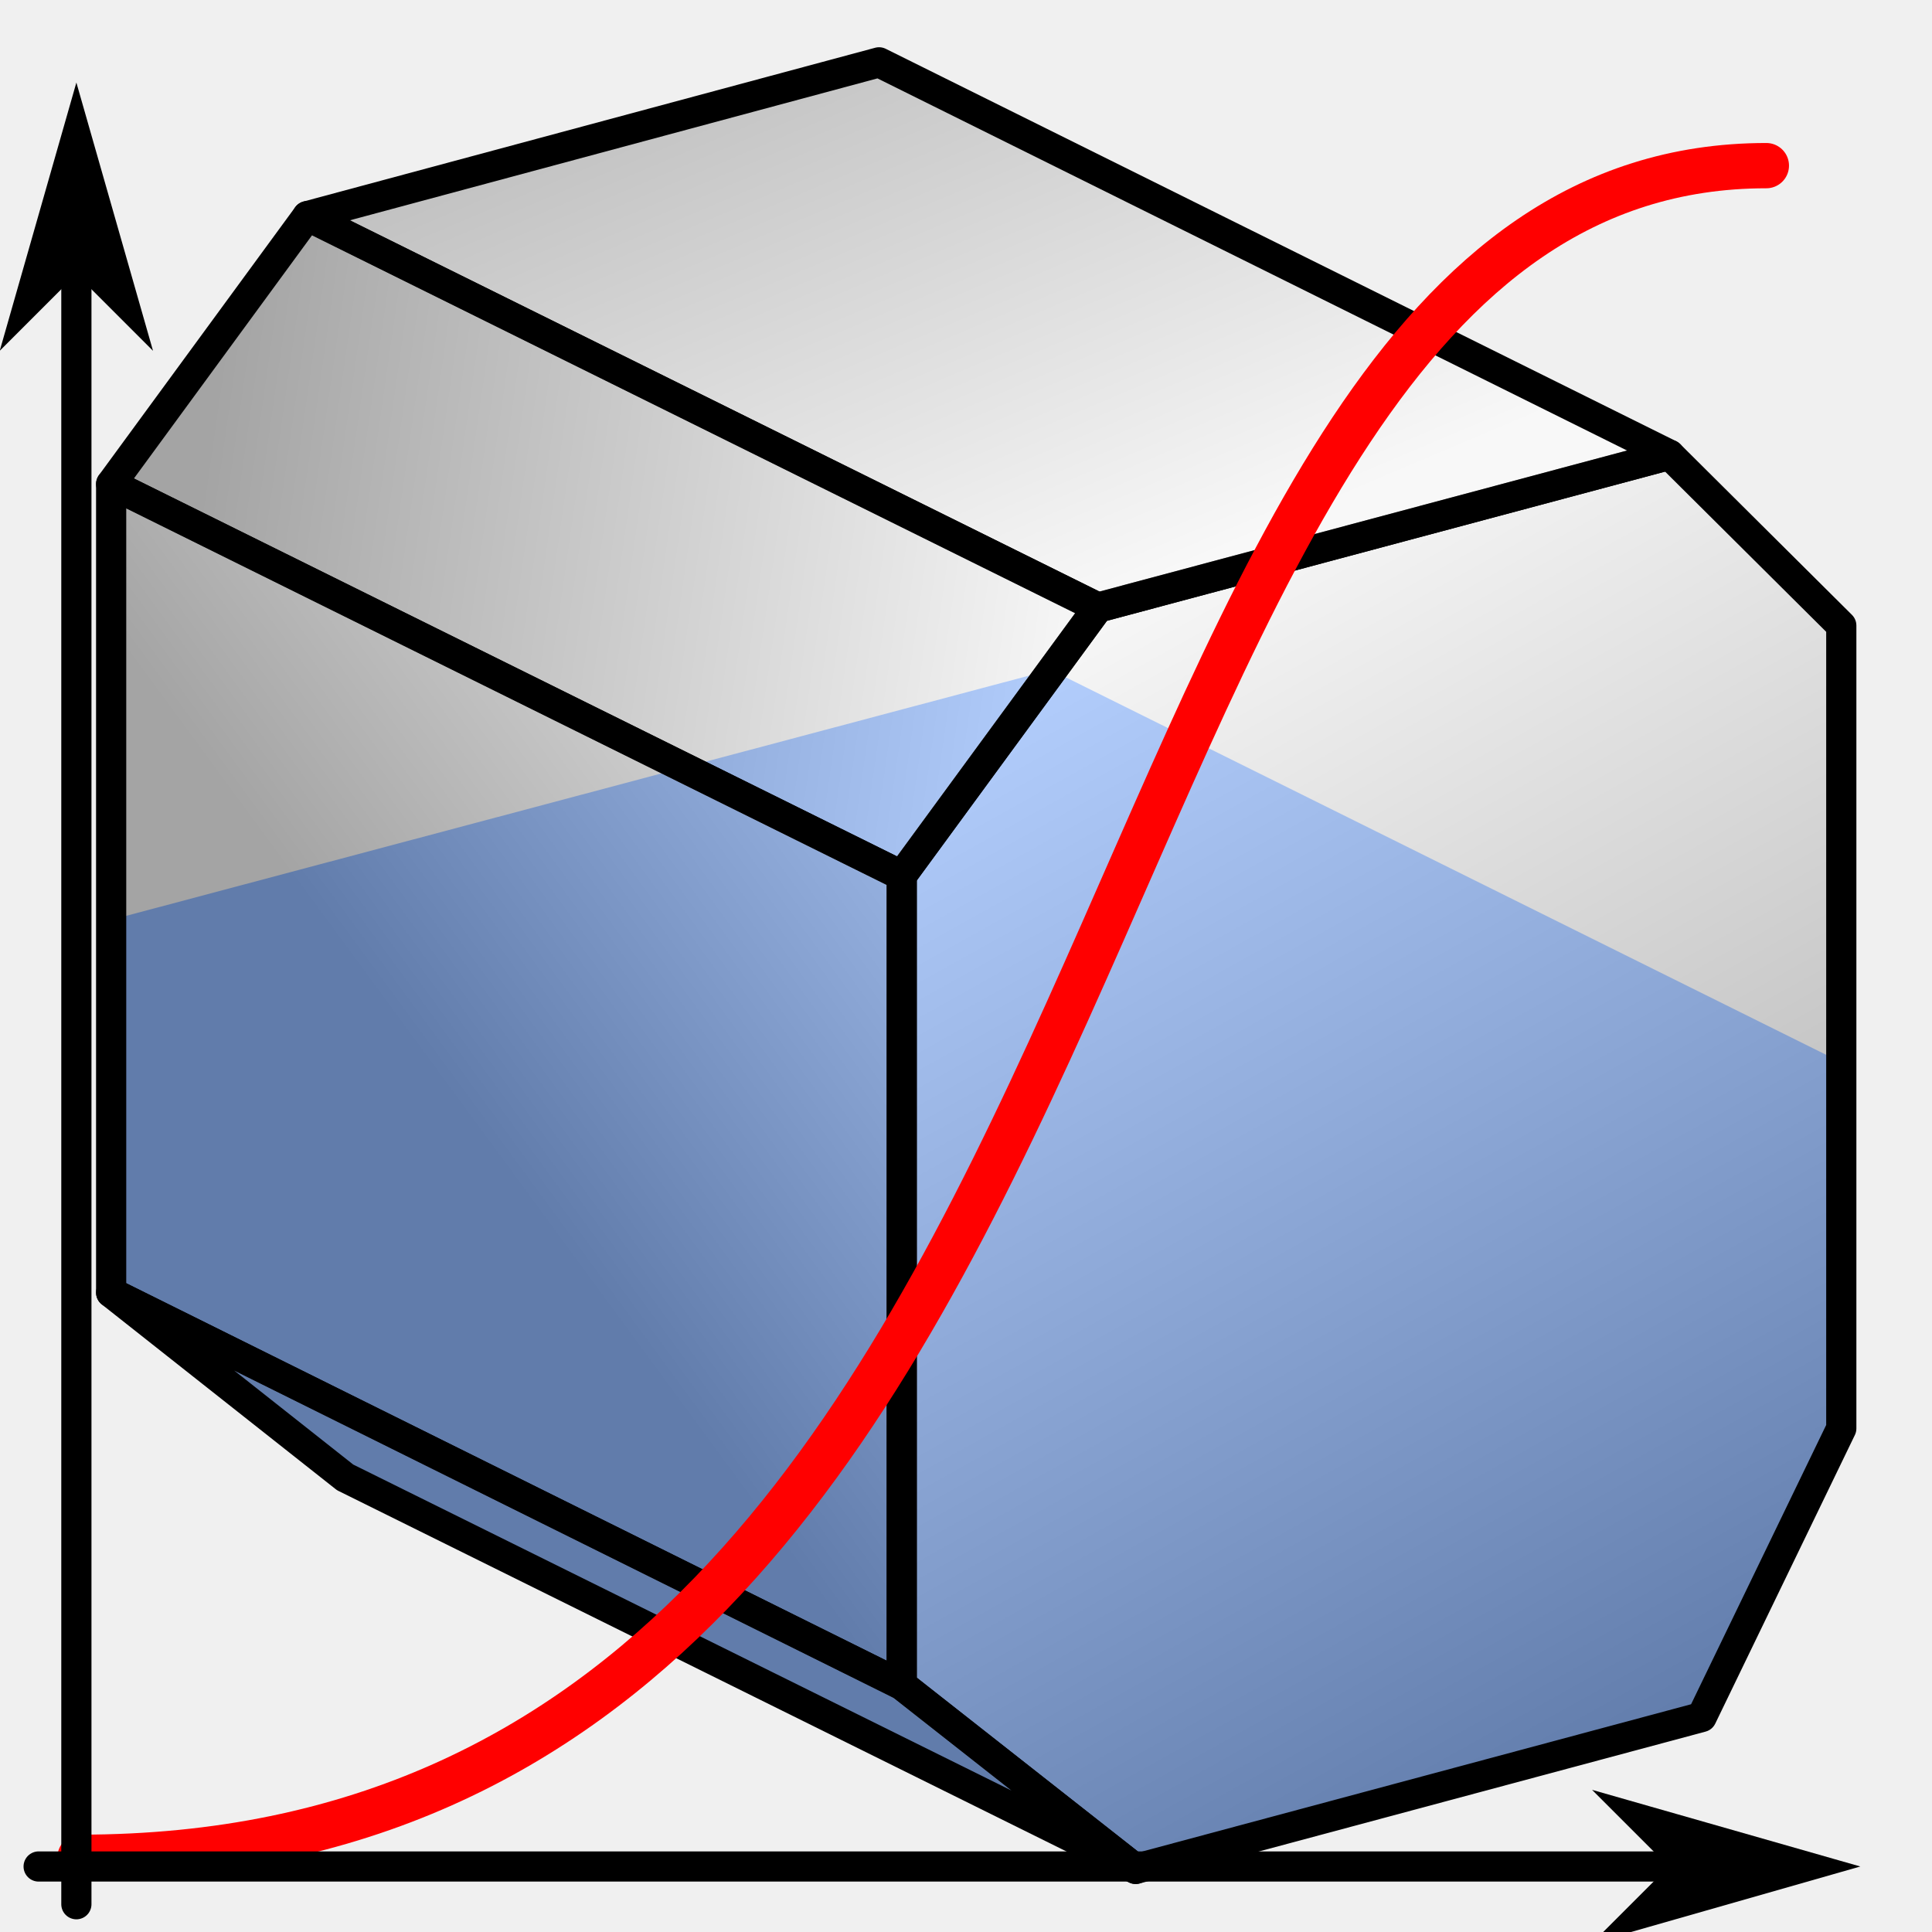
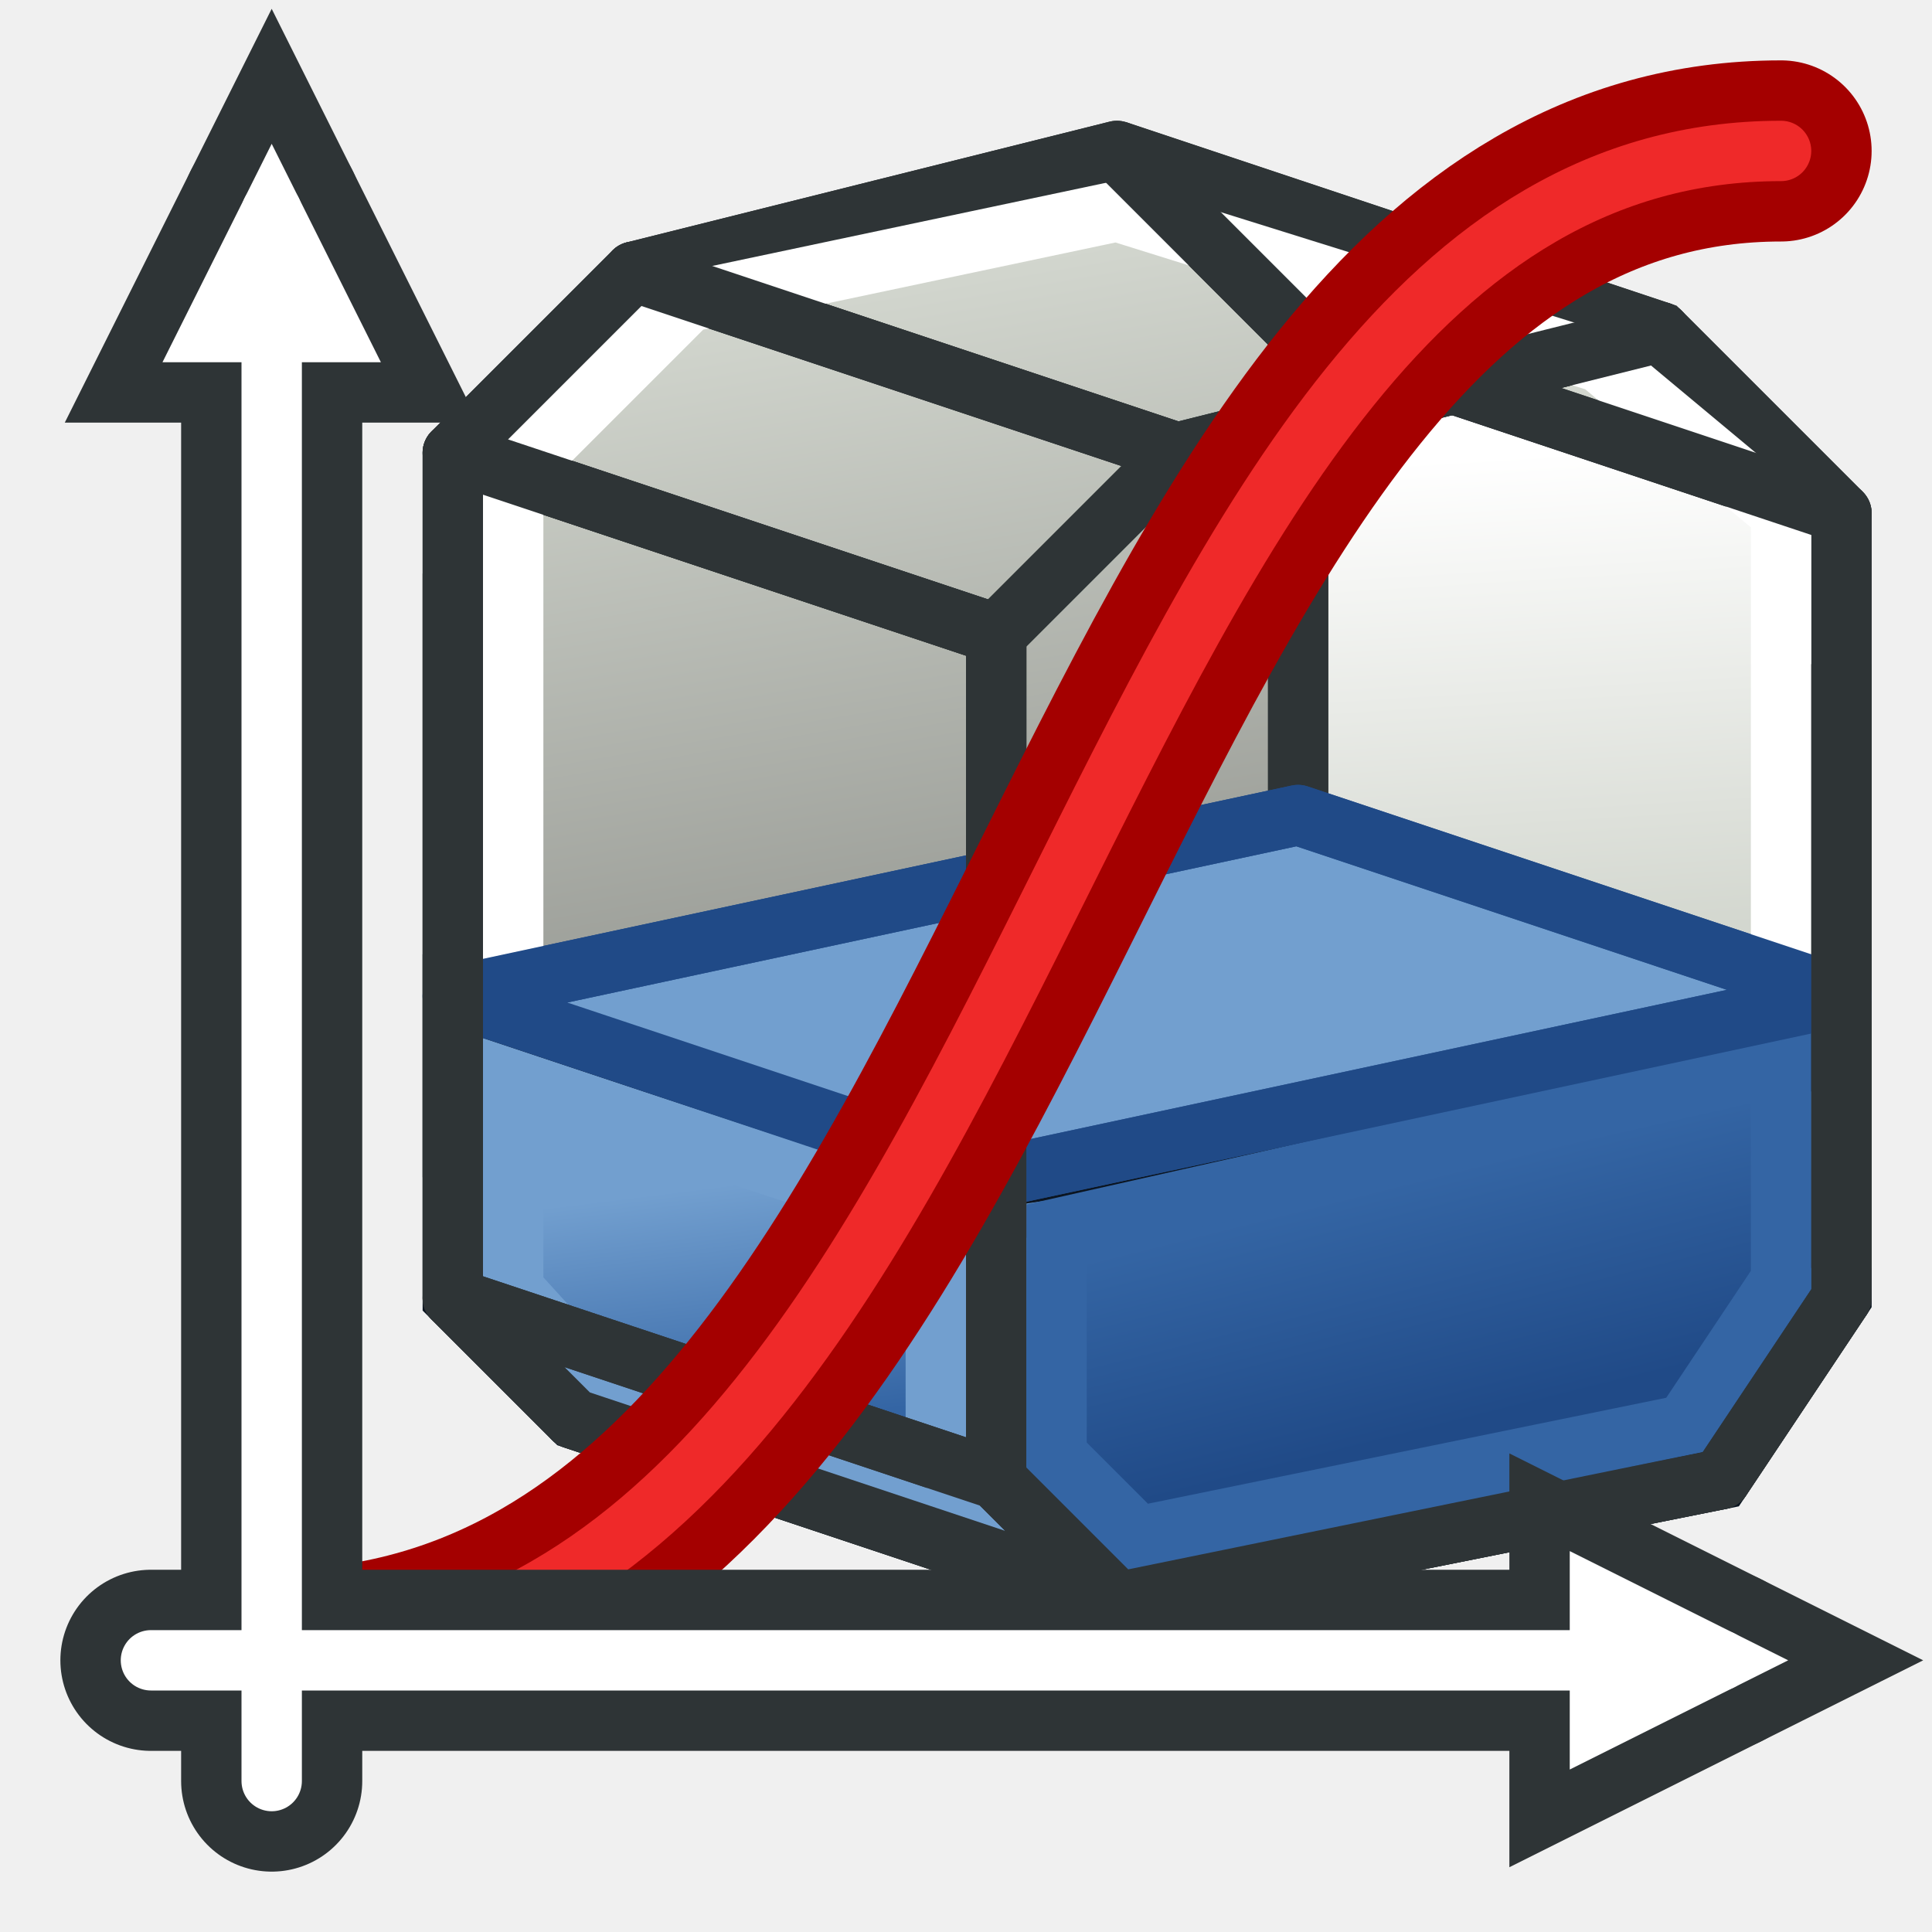
<svg xmlns="http://www.w3.org/2000/svg" xmlns:xlink="http://www.w3.org/1999/xlink" width="64px" height="64px" id="svg2985" version="1.1">
  <defs id="defs2987">
+     <linearGradient id="linearGradient3310">
+       <stop id="stop3312" offset="0" style="stop-color:#d3d7cf;stop-opacity:1;" />
+       <stop id="stop3314" offset="1" style="stop-color:#ffffff;stop-opacity:1" />
+     </linearGradient>
+     <linearGradient id="linearGradient4173">
+       <stop style="stop-color:#d3d7cf;stop-opacity:1;" offset="0" id="stop4175" />
+       <stop style="stop-color:#d3d7cf;stop-opacity:0;" offset="1" id="stop4177" />
+     </linearGradient>
+     <linearGradient id="linearGradient4165">
+       <stop style="stop-color:#888a85;stop-opacity:1" offset="0" id="stop4167" />
+       <stop style="stop-color:#d3d7cf;stop-opacity:1" offset="1" id="stop4169" />
+     </linearGradient>
+     <linearGradient id="linearGradient4060">
+       <stop style="stop-color:#204a87;stop-opacity:1;" offset="0" id="stop4062" />
+       <stop style="stop-color:#3465a4;stop-opacity:1" offset="1" id="stop4064" />
+     </linearGradient>
+     <linearGradient id="linearGradient4050">
+       <stop style="stop-color:#3465a4;stop-opacity:1" offset="0" id="stop4052" />
+       <stop style="stop-color:#729fcf;stop-opacity:1" offset="1" id="stop4054" />
+     </linearGradient>
    <linearGradient id="linearGradient4113">
      <stop id="stop4115" offset="0" style="stop-color:#6f6f6f;stop-opacity:0.502;" />
      <stop id="stop4117" offset="1" style="stop-color:#ffffff;stop-opacity:0.502;" />
    </linearGradient>
    <linearGradient id="linearGradient4081">
      <stop id="stop4083" offset="0" style="stop-color:#808080;stop-opacity:0.502;" />
      <stop id="stop4085" offset="1" style="stop-color:#ffffff;stop-opacity:0.502;" />
    </linearGradient>
    <linearGradient id="linearGradient4049">
      <stop id="stop4051" offset="0" style="stop-color:#c1c1c1;stop-opacity:0.502;" />
      <stop id="stop4053" offset="1" style="stop-color:#ffffff;stop-opacity:0.502;" />
    </linearGradient>
    <linearGradient id="linearGradient4015">
      <stop style="stop-color:#585858;stop-opacity:0.502;" offset="0" id="stop4017" />
      <stop style="stop-color:#ffffff;stop-opacity:0.502;" offset="1" id="stop4019" />
    </linearGradient>
    <linearGradient id="linearGradient3968">
      <stop id="stop3970" offset="0" style="stop-color:#000000;stop-opacity:1;" />
      <stop style="stop-color:#828282;stop-opacity:1;" offset="0.54" id="stop3976" />
      <stop style="stop-color:#606060;stop-opacity:1;" offset="0.771" id="stop3974" />
      <stop id="stop3972" offset="1" style="stop-color:#000000;stop-opacity:1;" />
    </linearGradient>
    <linearGradient id="linearGradient3911">
      <stop style="stop-color:#000000;stop-opacity:1;" offset="0" id="stop3913" />
      <stop style="stop-color:#000000;stop-opacity:0;" offset="1" id="stop3915" />
    </linearGradient>
    <linearGradient id="linearGradient3903">
      <stop style="stop-color:#000000;stop-opacity:1;" offset="0" id="stop3905" />
      <stop style="stop-color:#000000;stop-opacity:0;" offset="1" id="stop3907" />
    </linearGradient>
    <linearGradient id="linearGradient4722">
      <stop style="stop-color:#ffffff;stop-opacity:1;" offset="0" id="stop4724" />
      <stop style="stop-color:#bebebe;stop-opacity:1;" offset="1" id="stop4726" />
    </linearGradient>
    <marker orient="auto" refY="0.0" refX="0.0" id="Arrow1Mend" style="overflow:visible;">
      <path id="path3873" d="M 0.0,0.0 L 5.0,-5.0 L -12.5,0.0 L 5.0,5.0 L 0.0,0.0 z " style="fill-rule:evenodd;stroke:#000000;stroke-width:1.0pt;" transform="scale(0.4) rotate(180) translate(10,0)" />
    </marker>
    <marker orient="auto" refY="0.0" refX="0.0" id="Arrow1Lend" style="overflow:visible;">
      <path id="path3867" d="M 0.0,0.0 L 5.0,-5.0 L -12.5,0.0 L 5.0,5.0 L 0.0,0.0 z " style="fill-rule:evenodd;stroke:#000000;stroke-width:1.0pt;" transform="scale(0.8) rotate(180) translate(12.5,0)" />
    </marker>
    <linearGradient id="linearGradient3937">
      <stop style="stop-color:#be7328;stop-opacity:1;" offset="0" id="stop3939" />
      <stop style="stop-color:#dc962d;stop-opacity:1;" offset="1" id="stop3941" />
    </linearGradient>
    <linearGradient id="linearGradient3929">
      <stop id="stop3931" offset="0" style="stop-color:#c88c3c;stop-opacity:1;" />
      <stop id="stop3933" offset="1" style="stop-color:#ffff96;stop-opacity:1;" />
    </linearGradient>
    <linearGradient id="linearGradient3893">
      <stop style="stop-color:#505050;stop-opacity:1;" offset="0" id="stop3895" />
      <stop style="stop-color:#aaaaaa;stop-opacity:1;" offset="1" id="stop3897" />
    </linearGradient>
    <linearGradient id="linearGradient3873">
      <stop style="stop-color:#f0be6e;stop-opacity:1;" offset="0" id="stop3875" />
      <stop style="stop-color:#c88228;stop-opacity:1;" offset="1" id="stop3877" />
    </linearGradient>
    <linearGradient id="linearGradient3863">
      <stop id="stop3865" offset="0" style="stop-color:#6e4b18;stop-opacity:1;" />
      <stop id="stop3867" offset="1" style="stop-color:#c88228;stop-opacity:1;" />
    </linearGradient>
    <linearGradient id="linearGradient3979">
      <stop id="stop3981" offset="0" style="stop-color:#ffffff;stop-opacity:1;" />
      <stop id="stop3983" offset="1" style="stop-color:#ff9600;stop-opacity:1;" />
    </linearGradient>
    <linearGradient id="linearGradient3971">
      <stop id="stop3973" offset="0" style="stop-color:#ffffff;stop-opacity:1;" />
      <stop id="stop3975" offset="1" style="stop-color:#be7300;stop-opacity:1;" />
    </linearGradient>
    <marker orient="auto" refY="0.0" refX="0.0" id="Arrow1Send" style="overflow:visible;">
      <path id="path4031" d="M 0.0,0.0 L 5.0,-5.0 L -12.5,0.0 L 5.0,5.0 L 0.0,0.0 z " style="fill-rule:evenodd;stroke:#000000;stroke-width:1.0pt;" transform="scale(0.2) rotate(180) translate(6,0)" />
    </marker>
    <marker orient="auto" refY="0.0" refX="0.0" id="Arrow2Send" style="overflow:visible;">
      <path id="path4049" style="fill-rule:evenodd;stroke-width:0.625;stroke-linejoin:round;" d="M 8.719,4.034 L -2.207,0.016 L 8.719,-4.002 C 6.973,-1.63 6.983,1.616 8.719,4.034 z " transform="scale(0.3) rotate(180) translate(-2.3,0)" />
    </marker>
    <marker orient="auto" refY="0.0" refX="0.0" id="Arrow2Sstart" style="overflow:visible">
      <path id="path4046" style="fill-rule:evenodd;stroke-width:0.625;stroke-linejoin:round" d="M 8.719,4.034 L -2.207,0.016 L 8.719,-4.002 C 6.973,-1.63 6.983,1.616 8.719,4.034 z " transform="scale(0.3) translate(-2.3,0)" />
    </marker>
    <marker orient="auto" refY="0.0" refX="0.0" id="Arrow2Mstart" style="overflow:visible">
      <path id="path4040" style="fill-rule:evenodd;stroke-width:0.625;stroke-linejoin:round" d="M 8.719,4.034 L -2.207,0.016 L 8.719,-4.002 C 6.973,-1.63 6.983,1.616 8.719,4.034 z " transform="scale(0.6) translate(0,0)" />
    </marker>
    <linearGradient id="linearGradient3900">
      <stop style="stop-color:#ffffff;stop-opacity:1;" offset="0" id="stop3902" />
      <stop style="stop-color:#a0a0a0;stop-opacity:1;" offset="1" id="stop3904" />
    </linearGradient>
    <linearGradient id="linearGradient3882">
      <stop style="stop-color:#ffffff;stop-opacity:1;" offset="0" id="stop3884" />
      <stop style="stop-color:#960000;stop-opacity:1;" offset="1" id="stop3886" />
    </linearGradient>
    <linearGradient id="linearGradient3860">
      <stop style="stop-color:#1e76e3;stop-opacity:1;" offset="0" id="stop3862" />
      <stop style="stop-color:#ffffff;stop-opacity:1;" offset="1" id="stop3864" />
    </linearGradient>
    <linearGradient xlink:href="#linearGradient3860-6" id="linearGradient3866-5" x1="31.125" y1="61.411" x2="30.114" y2="12.161" gradientUnits="userSpaceOnUse" />
    <linearGradient id="linearGradient3860-6">
      <stop style="stop-color:#5a9ff5;stop-opacity:1;" offset="0" id="stop3862-4" />
      <stop style="stop-color:#ffffff;stop-opacity:1;" offset="1" id="stop3864-4" />
    </linearGradient>
    <linearGradient xlink:href="#linearGradient3873" id="linearGradient3871" gradientUnits="userSpaceOnUse" x1="38.908" y1="51.47" x2="45.302" y2="54.091" />
    <linearGradient xlink:href="#linearGradient3863" id="linearGradient3891" gradientUnits="userSpaceOnUse" x1="51.658" y1="34.47" x2="45.427" y2="32.216" />
    <linearGradient xlink:href="#linearGradient3893" id="linearGradient3899" gradientUnits="userSpaceOnUse" x1="51.658" y1="34.47" x2="45.427" y2="32.216" />
    <radialGradient xlink:href="#linearGradient3882" id="radialGradient3903" cx="53.749" cy="4.917" fx="53.749" fy="4.917" r="3.287" gradientTransform="matrix(2.330393,-1.492164,1.0937,1.708091,-77.64388,78.64449)" gradientUnits="userSpaceOnUse" />
    <radialGradient xlink:href="#linearGradient3929" id="radialGradient3927" cx="15.125" cy="48.035" fx="15.125" fy="48.035" r="18.875" gradientTransform="matrix(2.763652,-0.7164426,0.733044,2.827692,-61.88707,-71.9922)" gradientUnits="userSpaceOnUse" />
    <radialGradient xlink:href="#linearGradient3937" id="radialGradient3943" gradientUnits="userSpaceOnUse" gradientTransform="matrix(0.4009773,-0.3793165,0.1173412,0.1240419,14.42251,4.620551)" cx="-14.308" cy="14.91" fx="-14.308" fy="14.91" r="18.875" />
    <radialGradient xlink:href="#linearGradient3929" id="radialGradient3949" gradientUnits="userSpaceOnUse" gradientTransform="matrix(2.763652,-0.7164426,0.733044,2.827692,-61.88707,-71.9922)" cx="15.125" cy="48.035" fx="15.125" fy="48.035" r="18.875" />
    <radialGradient xlink:href="#linearGradient3937" id="radialGradient3951" gradientUnits="userSpaceOnUse" gradientTransform="matrix(0.4009773,-0.3793165,0.1173412,0.1240419,14.42251,4.620551)" cx="-14.308" cy="14.91" fx="-14.308" fy="14.91" r="18.875" />
    <marker orient="auto" refY="0" refX="0" id="Arrow1Mend-3" style="overflow:visible">
      <path id="path3873-0" d="M 0,0 5,-5 -12.5,0 5,5 0,0 z" style="fill-rule:evenodd;stroke:#000000;stroke-width:1pt" transform="matrix(-0.4,0,0,-0.4,-4,0)" />
    </marker>
    <radialGradient xlink:href="#linearGradient4722" id="radialGradient4730" cx="22.399" cy="27.921" fx="22.399" fy="27.921" r="25.562" gradientTransform="matrix(0.6134672,-0.2251797,0.2119172,0.5773356,2.154377,16.98657)" gradientUnits="userSpaceOnUse" />
    <linearGradient xlink:href="#linearGradient3903" id="linearGradient3909" x1="33.268" y1="23.616" x2="33.268" y2="63.063" gradientUnits="userSpaceOnUse" />
    <linearGradient xlink:href="#linearGradient3911" id="linearGradient3917" x1="39.647" y1="67.479" x2="39.647" y2="15.295" gradientUnits="userSpaceOnUse" />
    <linearGradient xlink:href="#linearGradient3911" id="linearGradient3928" gradientUnits="userSpaceOnUse" x1="39.647" y1="67.479" x2="39.647" y2="15.295" />
    <linearGradient xlink:href="#linearGradient3903" id="linearGradient3930" gradientUnits="userSpaceOnUse" x1="33.268" y1="23.616" x2="33.268" y2="63.063" />
    <linearGradient xlink:href="#linearGradient3911" id="linearGradient3935" gradientUnits="userSpaceOnUse" x1="39.647" y1="67.479" x2="39.647" y2="15.295" />
    <linearGradient xlink:href="#linearGradient3903" id="linearGradient3938" gradientUnits="userSpaceOnUse" x1="33.268" y1="23.616" x2="33.268" y2="63.063" />
    <radialGradient xlink:href="#linearGradient3968" id="radialGradient3952" cx="30.229" cy="20.071" fx="30.229" fy="20.071" r="3.448" gradientUnits="userSpaceOnUse" gradientTransform="matrix(1.22387,-8.502217e-5,8.5302128e-5,1.227899,-6.769024,-4.571599)" />
    <linearGradient xlink:href="#linearGradient4015" id="linearGradient4021" x1="53.411" y1="58.64" x2="32.68" y2="21.517" gradientUnits="userSpaceOnUse" />
    <linearGradient xlink:href="#linearGradient4015" id="linearGradient4047" x1="20.465" y1="-8.879" x2="33.356" y2="21.526" gradientUnits="userSpaceOnUse" />
    <linearGradient xlink:href="#linearGradient4015" id="linearGradient4079" x1="3.536" y1="17.904" x2="33.157" y2="22.147" gradientUnits="userSpaceOnUse" />
    <linearGradient xlink:href="#linearGradient4015" id="linearGradient4111" x1="11.667" y1="37.694" x2="32.844" y2="22.137" gradientUnits="userSpaceOnUse" />
    <linearGradient xlink:href="#linearGradient4015" id="linearGradient4143" x1="19.445" y1="39.812" x2="32.639" y2="21.604" gradientUnits="userSpaceOnUse" />
    <linearGradient xlink:href="#linearGradient4015" id="linearGradient4180" gradientUnits="userSpaceOnUse" x1="53.411" y1="58.64" x2="32.68" y2="21.517" />
    <linearGradient xlink:href="#linearGradient4015" id="linearGradient4182" gradientUnits="userSpaceOnUse" x1="20.465" y1="-8.879" x2="33.356" y2="21.526" />
    <linearGradient xlink:href="#linearGradient4015" id="linearGradient4184" gradientUnits="userSpaceOnUse" x1="3.536" y1="17.904" x2="33.157" y2="22.147" />
    <linearGradient xlink:href="#linearGradient4015" id="linearGradient4186" gradientUnits="userSpaceOnUse" x1="11.667" y1="37.694" x2="32.844" y2="22.137" />
    <linearGradient xlink:href="#linearGradient4015" id="linearGradient4188" gradientUnits="userSpaceOnUse" x1="19.445" y1="39.812" x2="32.639" y2="21.604" />
    <linearGradient xlink:href="#linearGradient4015" id="linearGradient4219" gradientUnits="userSpaceOnUse" x1="53.411" y1="58.64" x2="32.68" y2="21.517" />
    <linearGradient xlink:href="#linearGradient4015" id="linearGradient4221" gradientUnits="userSpaceOnUse" x1="20.465" y1="-8.879" x2="33.356" y2="21.526" />
    <linearGradient xlink:href="#linearGradient4015" id="linearGradient4223" gradientUnits="userSpaceOnUse" x1="3.536" y1="17.904" x2="33.157" y2="22.147" />
    <linearGradient xlink:href="#linearGradient4015" id="linearGradient4225" gradientUnits="userSpaceOnUse" x1="11.667" y1="37.694" x2="32.844" y2="22.137" />
    <linearGradient xlink:href="#linearGradient4015" id="linearGradient4227" gradientUnits="userSpaceOnUse" x1="19.445" y1="39.812" x2="32.639" y2="21.604" />
    <marker orient="auto" refY="0" refX="0" id="Arrow1Mend-9" style="overflow:visible">
      <path id="path3873-03" d="M 0,0 5,-5 -12.5,0 5,5 0,0 z" style="fill-rule:evenodd;stroke:#000000;stroke-width:1pt" transform="matrix(-0.4,0,0,-0.4,-4,0)" />
    </marker>
    <marker orient="auto" refY="0" refX="0" id="marker3057" style="overflow:visible">
      <path id="path3059" d="M 0,0 5,-5 -12.5,0 5,5 0,0 z" style="fill-rule:evenodd;stroke:#000000;stroke-width:1pt" transform="matrix(-0.4,0,0,-0.4,-4,0)" />
    </marker>
+     <radialGradient xlink:href="#linearGradient3935-1" id="radialGradient3944" cx="27" cy="26.346" fx="27" fy="26.346" r="21" gradientTransform="matrix(0.4285714,1.142857,-0.8694485,0.3260432,38.3352,-12.44713)" gradientUnits="userSpaceOnUse" />
+     <linearGradient id="linearGradient3935-1">
+       <stop style="stop-color:#ffffff;stop-opacity:1" offset="0" id="stop3937" />
+       <stop style="stop-color:#888a85;stop-opacity:1" offset="1" id="stop3940" />
+     </linearGradient>
+     <linearGradient xlink:href="#linearGradient4050" id="linearGradient4056" x1="-55" y1="45" x2="-56" y2="37" gradientUnits="userSpaceOnUse" />
+     <linearGradient xlink:href="#linearGradient4060" id="linearGradient4066" x1="-33" y1="45" x2="-35" y2="37" gradientUnits="userSpaceOnUse" />
+     <linearGradient xlink:href="#linearGradient4165" id="linearGradient4171" x1="-48" y1="36" x2="-53" y2="7" gradientUnits="userSpaceOnUse" />
+     <linearGradient xlink:href="#linearGradient4173" id="linearGradient4179" x1="-30" y1="29" x2="-31" y2="13" gradientUnits="userSpaceOnUse" />
+     <linearGradient xlink:href="#linearGradient3310" id="linearGradient4224" gradientUnits="userSpaceOnUse" x1="-30" y1="29" x2="-31" y2="13" />
+     <linearGradient xlink:href="#linearGradient4165" id="linearGradient4226" gradientUnits="userSpaceOnUse" x1="-48" y1="36" x2="-53" y2="7" />
+     <linearGradient xlink:href="#linearGradient4050" id="linearGradient4228" gradientUnits="userSpaceOnUse" x1="-55" y1="45" x2="-56" y2="37" />
+     <linearGradient xlink:href="#linearGradient4060" id="linearGradient4230" gradientUnits="userSpaceOnUse" x1="-33" y1="45" x2="-35" y2="37" />
  </defs>
  <g id="layer1">
-     <g id="g4210" transform="translate(3.18198,-1.59099)">
-       <path id="path3104-9-2" d="M 31.625,23.781 0.5,32.062 l 0,12.344 7.75,6.125 26.188,12.969 18.75,-5.031 4.625,-9.562 0,-12.125 z" style="fill:#6ba1ff;fill-opacity:1;stroke:none" />
-       <g id="g4163">
-         <path style="fill:url(#linearGradient4219);fill-opacity:1;stroke:#000000;stroke-width:1;stroke-linecap:round;stroke-linejoin:round;stroke-miterlimit:4;stroke-opacity:1;stroke-dasharray:none" d="m 26.688,57.409 0,-26.815 6.5,-8.875 18.937,-5.062 5.688,5.656 0,26.597 -4.625,9.56 -18.75,5.031 z" id="path3104" />
-         <path style="fill:url(#linearGradient4221);fill-opacity:1;stroke:#000000;stroke-width:1;stroke-linecap:round;stroke-linejoin:round;stroke-miterlimit:4;stroke-opacity:1;stroke-dasharray:none" d="M 33.188,21.719 7,8.75 25.938,3.656 l 26.187,13 z" id="path3104-9-3" />
-         <path style="fill:url(#linearGradient4223);fill-opacity:1;stroke:#000000;stroke-width:1;stroke-linecap:round;stroke-linejoin:round;stroke-miterlimit:4;stroke-opacity:1;stroke-dasharray:none" d="M 33.188,21.719 7,8.75 0.5,17.625 l 0,0 26.188,12.969 z" id="path3104-9-6" />
-         <path style="fill:url(#linearGradient4225);fill-opacity:1;stroke:#000000;stroke-width:1;stroke-linecap:round;stroke-linejoin:round;stroke-miterlimit:4;stroke-opacity:1;stroke-dasharray:none" d="m 0.5,17.625 26.188,12.969 0,26.815 -26.188,-13 z" id="path3104-9-7" />
-         <path style="fill:url(#linearGradient4227);fill-opacity:1;stroke:#000000;stroke-width:1;stroke-linecap:round;stroke-linejoin:round;stroke-miterlimit:4;stroke-opacity:1;stroke-dasharray:none" d="M 26.688,57.409 0.5,44.409 8.25,50.531 34.438,63.5 z" id="path3104-9-5" />
-       </g>
+     <g id="g4196" transform="translate(82,2)">
+       <path style="fill:#d3d7cf;stroke:#2e3436;stroke-width:2;stroke-linecap:butt;stroke-linejoin:round;stroke-opacity:1" d="m -39,35 -4,6 18,6 4,-6 z" id="path4021" />
+       <path style="fill:url(#linearGradient4224);fill-opacity:1;stroke:#2e3436;stroke-width:2;stroke-linecap:butt;stroke-linejoin:round;stroke-opacity:1" d="m -39,9 18,6 0,26 -18,-6 z" id="path4019" />
+       <path style="fill:#d3d7cf;stroke:#2e3436;stroke-width:2;stroke-linecap:butt;stroke-linejoin:round;stroke-opacity:1" d="m -63,45 18,6 20,-4 -18,-6 z" id="path4017" />
+       <path style="fill:#d3d7cf;stroke:#2e3436;stroke-width:2;stroke-linecap:butt;stroke-linejoin:miter;stroke-opacity:1" d="m -45,3 18,6 6,6 -18,-6 z" id="path4015" />
+       <path style="fill:url(#linearGradient4226);fill-opacity:1;stroke:#2e3436;stroke-width:2;stroke-linecap:butt;stroke-linejoin:round;stroke-opacity:1" d="m -61,7 -6,6 0,28 4,4 20,-4 4,-6 0,-26 -6,-6 z" id="path3985-4" />
+       <path style="fill:none;stroke:#2e3436;stroke-width:2;stroke-linecap:butt;stroke-linejoin:round;stroke-opacity:1" d="m -45,3 18,6 -16,4 -18,-6 z" id="path4011" />
+       <path style="fill:none;stroke:#2e3436;stroke-width:2;stroke-linecap:butt;stroke-linejoin:round;stroke-opacity:1" d="m -61,7 18,6 -6,6 -18,-6 z" id="path4009" />
+       <path style="fill:url(#linearGradient4228);fill-opacity:1;stroke:#0b1521;stroke-width:2;stroke-linecap:butt;stroke-linejoin:miter;stroke-opacity:1" d="m -67,31 0,10 4,4 18,6 20,-4 4,-6 0,-8 -28,4 z" id="path4041" />
+       <path style="fill:none;stroke:#729fcf;stroke-width:2;stroke-linecap:butt;stroke-linejoin:miter;stroke-opacity:1" d="m -65,33.8 14,4.6 0,8.6 -11,-3 -3,-3.3 z" id="path4045" />
+       <path style="fill:none;stroke:#2e3436;stroke-width:2;stroke-linecap:butt;stroke-linejoin:round;stroke-opacity:1" d="m -67,13 18,6 0,28 -18,-6 z" id="path4007" />
+       <path style="fill:none;stroke:#729fcf;stroke-width:1px;stroke-linecap:butt;stroke-linejoin:miter;stroke-opacity:1" d="m -51,47 2,2" id="path4047" />
+       <path style="fill:none;stroke:#2e3436;stroke-width:2;stroke-linecap:butt;stroke-linejoin:round;stroke-opacity:1" d="m -67,41 4,4 18,6 -4,-4 z" id="path4005" />
+       <path style="fill:#729fcf;stroke:#204a87;stroke-width:2;stroke-linecap:butt;stroke-linejoin:round;stroke-opacity:1" d="m -67,31 18,6 28,-6 -18,-6 z" id="path4013" />
+       <path style="fill:none;stroke:#2e3436;stroke-width:2;stroke-linecap:butt;stroke-linejoin:round;stroke-opacity:1" d="m -43,13 -6,6 0,28 4,4 20,-4 4,-6 0,-26 -6,-6 z" id="path3985" />
+       <path style="fill:url(#linearGradient4230);fill-opacity:1;stroke:#3465a4;stroke-width:2;stroke-linecap:butt;stroke-linejoin:miter;stroke-opacity:1" d="m -47,38.7 0,7.5 2.7,2.7 18.1,-3.7 3.2,-4.8 0,-7.1 z" id="path4058" />
+       <path id="path4085" d="m -65,30 0,-16.2 5.8,-5.8 14.2,-3 16,5 6,5 0,16" style="fill:none;stroke:#ffffff;stroke-width:2;stroke-linecap:butt;stroke-linejoin:miter;stroke-opacity:1" />
+       <path id="path4105" d="m -67,31 28,-6 18,6 -28,6" style="fill:none;stroke:#204a87;stroke-width:2;stroke-linecap:round;stroke-linejoin:round;stroke-opacity:1" />
+       <path id="path4107" d="m -49,19 0,20" style="fill:none;stroke:#2e3436;stroke-width:2;stroke-linecap:butt;stroke-linejoin:miter;stroke-opacity:1" />
+       <path id="path4107-9" d="m -67,17 0,20" style="fill:none;stroke:#2e3436;stroke-width:2;stroke-linecap:butt;stroke-linejoin:miter;stroke-opacity:1" />
+       <path id="path4107-4" d="m -21,20 0,20" style="fill:none;stroke:#2e3436;stroke-width:2;stroke-linecap:butt;stroke-linejoin:miter;stroke-opacity:1" />
+       <path id="path4134" d="m -67,13 18,6" style="fill:none;stroke:#2e3436;stroke-width:2;stroke-linecap:round;stroke-linejoin:miter;stroke-opacity:1" />
+       <path id="path4134-8" d="m -61,7 18,6" style="fill:none;stroke:#2e3436;stroke-width:2;stroke-linecap:round;stroke-linejoin:miter;stroke-opacity:1" />
+       <path id="path4134-82" d="m -39,9 18,6" style="fill:none;stroke:#2e3436;stroke-width:2;stroke-linecap:round;stroke-linejoin:miter;stroke-opacity:1" />
+       <path id="path4161" d="M -43,13 -27,9" style="fill:none;stroke:#2e3436;stroke-width:2;stroke-linecap:round;stroke-linejoin:miter;stroke-opacity:1" />
+       <path id="path4163" d="M -39,9 -45,3" style="fill:none;stroke:#2e3436;stroke-width:2;stroke-linecap:butt;stroke-linejoin:miter;stroke-miterlimit:4;stroke-opacity:1;stroke-dasharray:none" />
    </g>
-     <path style="fill:none;stroke:#ff0000;stroke-width:1.5;stroke-linecap:round;stroke-linejoin:round;stroke-opacity:1;stroke-miterlimit:4;stroke-dasharray:none" d="m 2.652,61.525 c 36.946,0 31.643,-56.038 55.861,-56.038" id="path3131" />
-     <path style="fill:none;stroke:#000000;stroke-width:1px;stroke-linecap:round;stroke-linejoin:round;stroke-opacity:1;marker-end:url(#Arrow1Mend)" d="m 2.53,63.08 0,-58.375" id="path3066" />
-     <path style="fill:none;stroke:#000000;stroke-width:1px;stroke-linecap:round;stroke-linejoin:round;stroke-opacity:1;marker-end:url(#Arrow1Mend)" d="m 1.28,61.83 58.375,0" id="path3066-6" />
+     <g id="g3981">
+       <path id="path3139" d="M 9,55 C 35,55 35,5 59,5" style="fill:none;stroke:#a40000;stroke-width:6;stroke-linecap:round;stroke-linejoin:miter;stroke-opacity:1" />
+       <path id="path3139-7" d="M 9,55 C 35,55 35,5 59,5" style="fill:none;stroke:#ef2929;stroke-width:2;stroke-linecap:round;stroke-linejoin:miter;stroke-opacity:1" />
+     </g>
+     <path style="fill:none;stroke:#2e3436;stroke-width:6;stroke-linecap:round;stroke-linejoin:miter;stroke-opacity:1" d="M 9,7 9,59" id="path3047" />
+     <path style="fill:#d3d7cf;stroke:#2e3436;stroke-width:6;stroke-linecap:butt;stroke-linejoin:miter;stroke-opacity:1" d="M 9,7 7,11 l 4,0 z" id="path3859" />
+     <path style="fill:#d3d7cf;stroke:#ffffff;stroke-width:2;stroke-linecap:butt;stroke-linejoin:miter;stroke-opacity:1" d="M 9,7 7,11 l 4,0 z" id="path3859-7" />
+     <path id="path3047-2" d="M 57,55 5,55" style="fill:none;stroke:#2e3436;stroke-width:6;stroke-linecap:round;stroke-linejoin:miter;stroke-opacity:1" />
+     <path id="path3859-4" d="m 57,55 -4,-2 0,4 z" style="fill:#d3d7cf;stroke:#2e3436;stroke-width:6;stroke-linecap:butt;stroke-linejoin:miter;stroke-opacity:1" />
+     <path id="path3859-7-5" d="m 57,55 -4,-2 0,4 z" style="fill:#d3d7cf;stroke:#ffffff;stroke-width:2;stroke-linecap:butt;stroke-linejoin:miter;stroke-opacity:1" />
+     <path id="path3047-1-5" d="M 57,55 5,55" style="fill:none;stroke:#ffffff;stroke-width:2;stroke-linecap:round;stroke-linejoin:miter;stroke-opacity:1" />
+     <path style="fill:none;stroke:#ffffff;stroke-width:2;stroke-linecap:round;stroke-linejoin:miter;stroke-opacity:1" d="M 9,7 9,59" id="path3047-1" />
+     <g id="g4068" />
  </g>
</svg>
